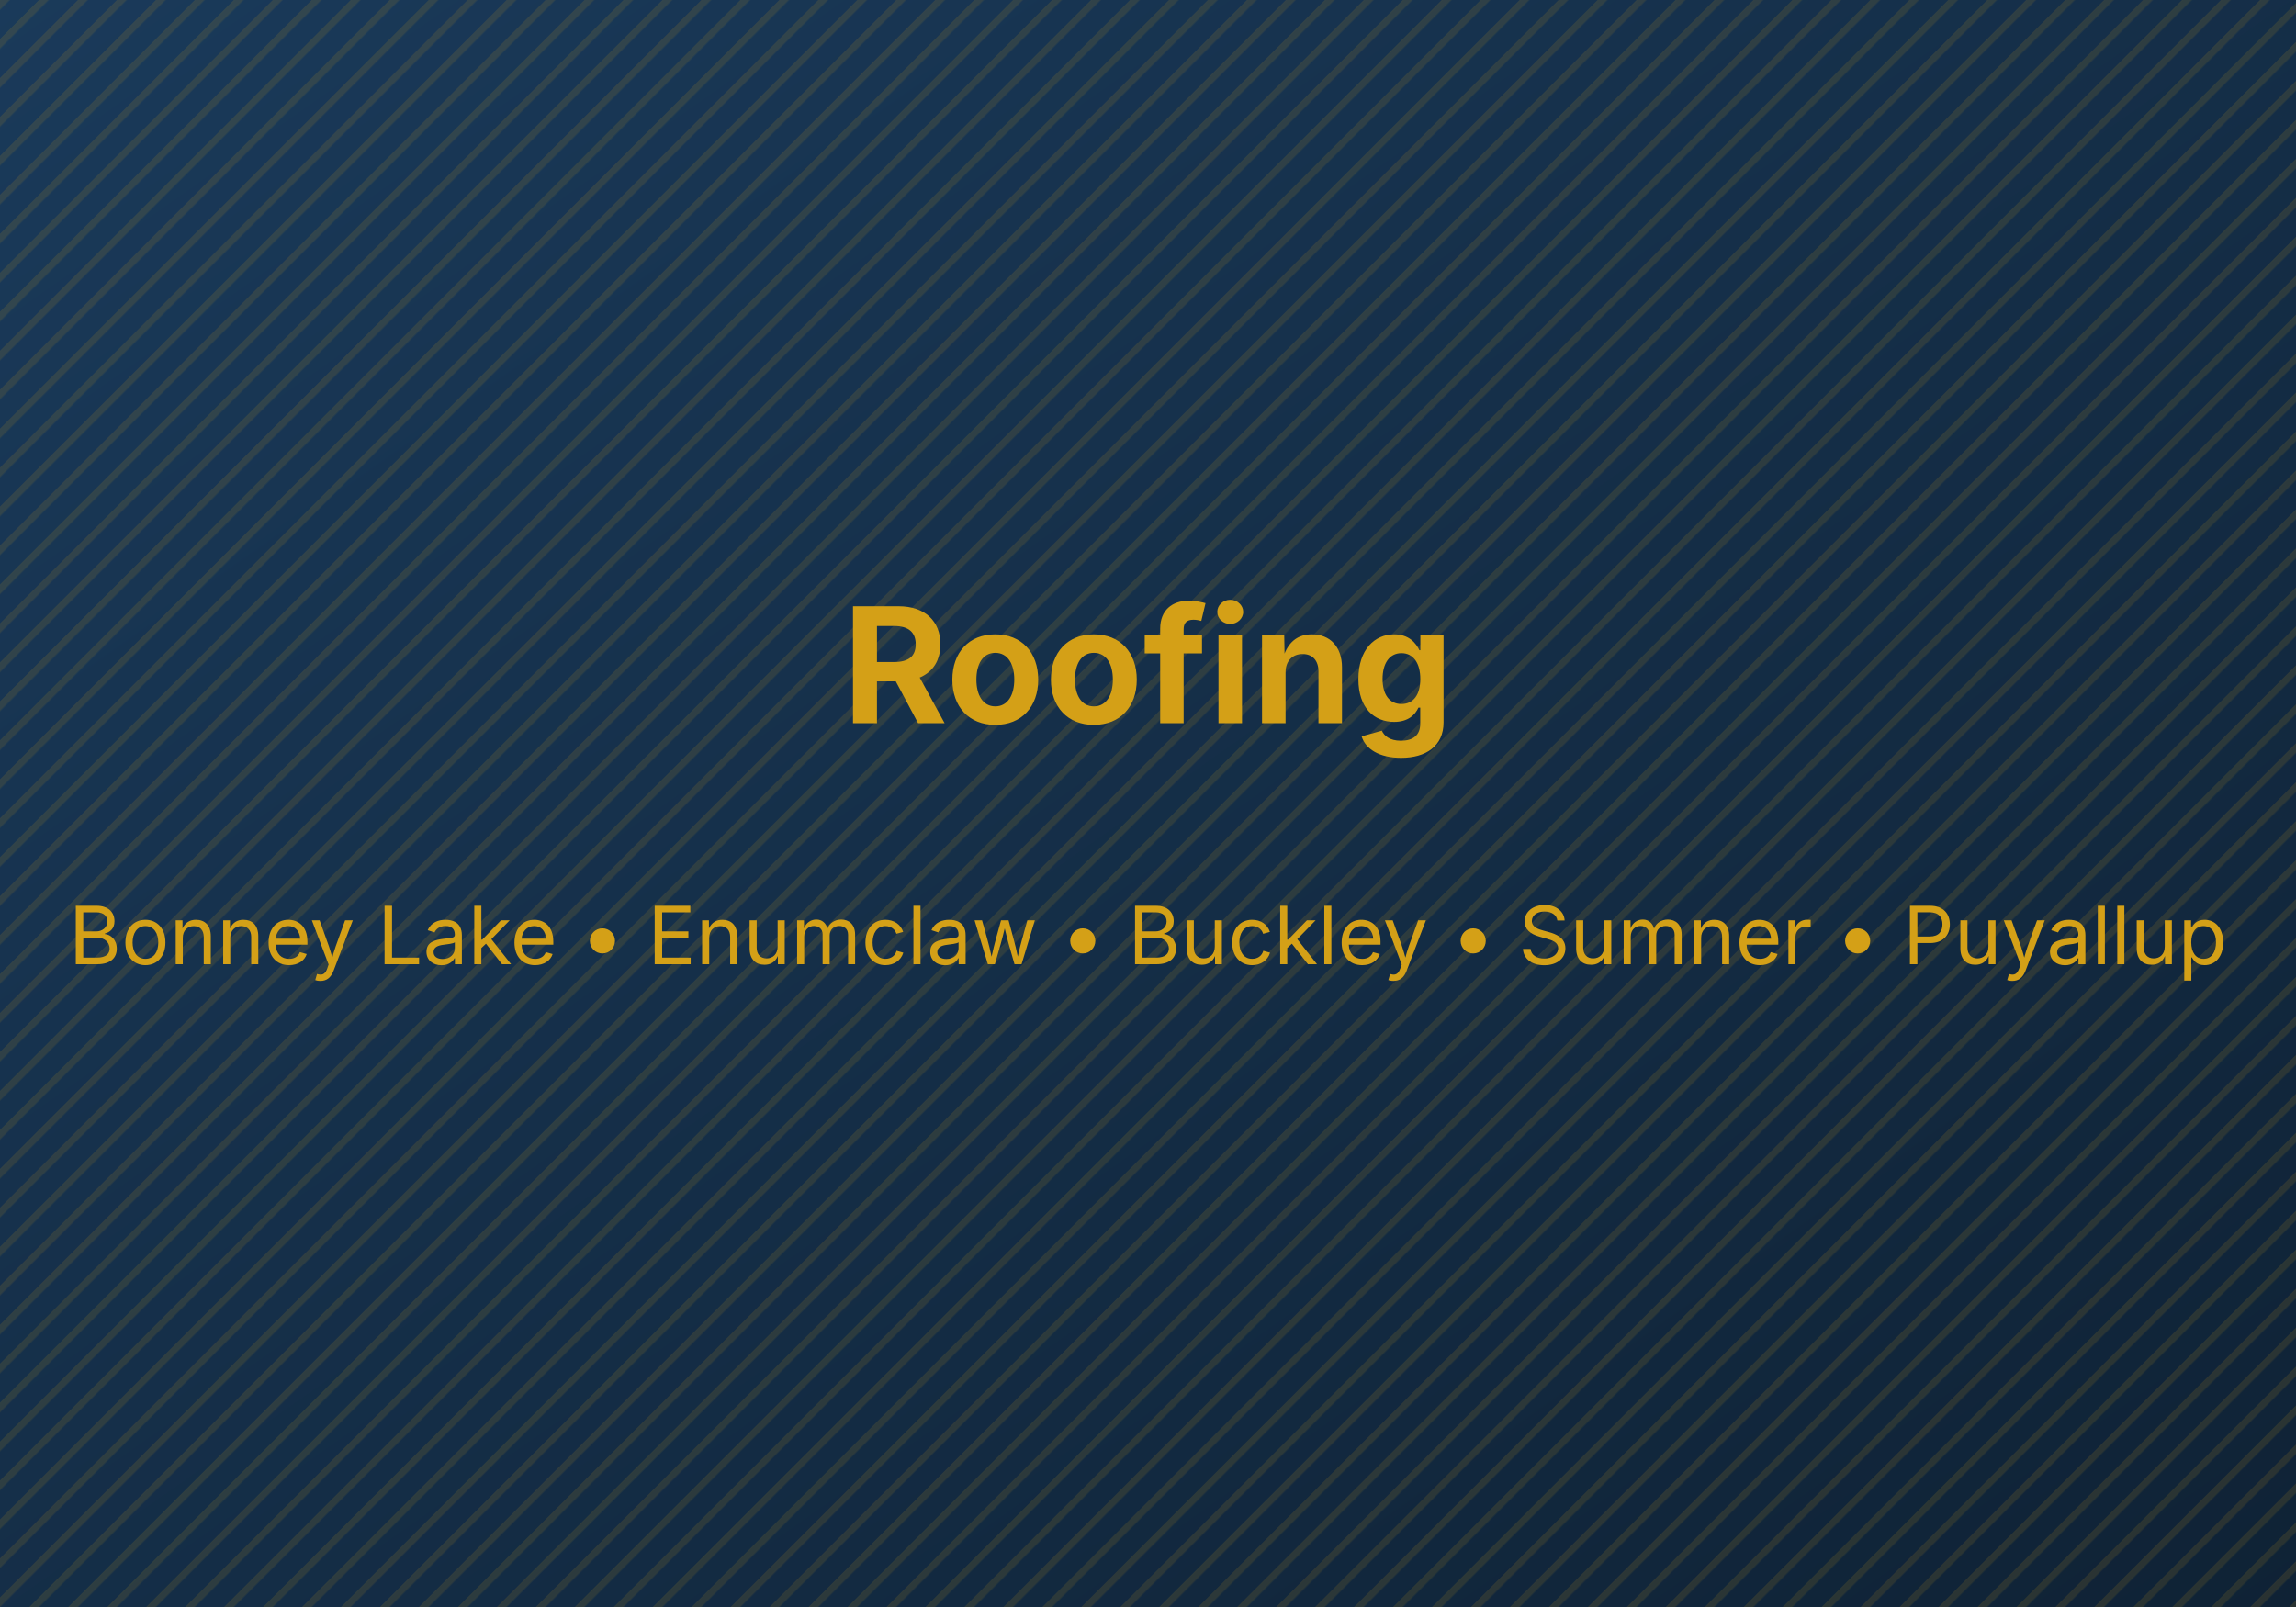
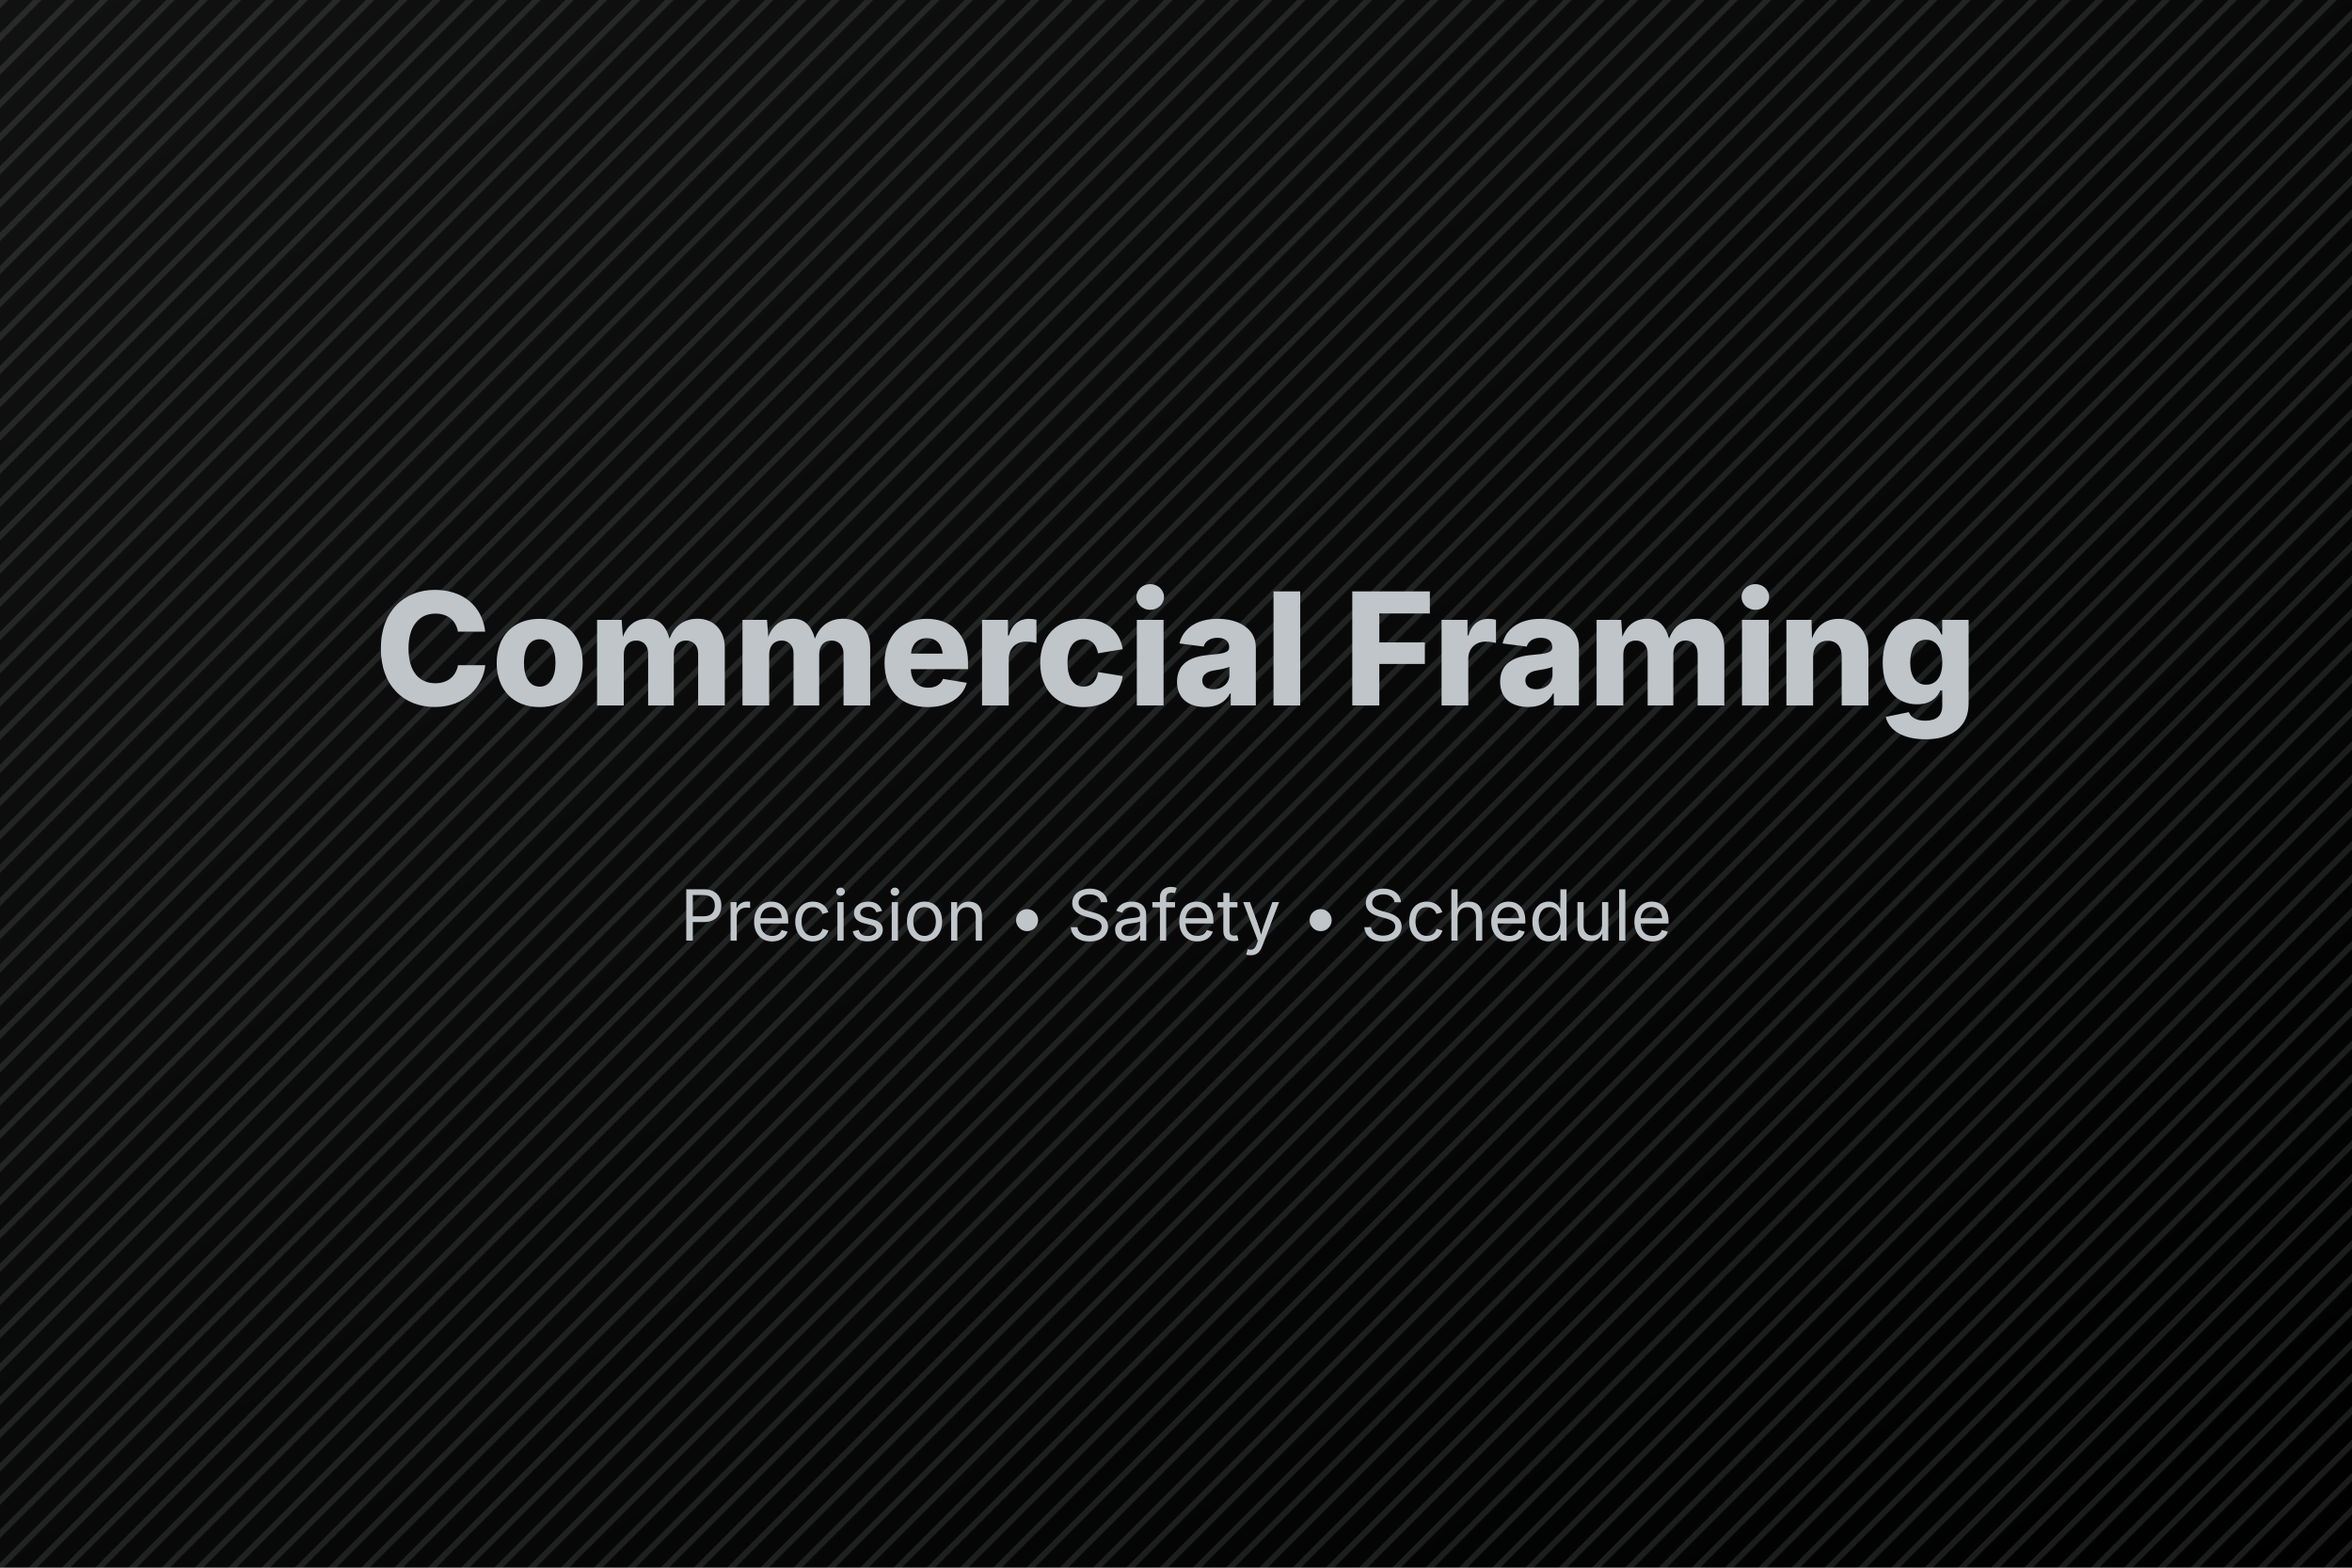
- <svg xmlns="http://www.w3.org/2000/svg" width="1000" height="700" viewBox="0 0 1000 700" role="img" aria-label="Roofing placeholder">
+ <svg xmlns="http://www.w3.org/2000/svg" width="1200" height="800" viewBox="0 0 1200 800" role="img" aria-label="Commercial Framing">
  <defs>
    <linearGradient id="g1" x1="0" x2="1" y1="0" y2="1">
-       <stop offset="0%" stop-color="#1A3A5A" />
-       <stop offset="100%" stop-color="#0F2235" />
+       <stop offset="0%" stop-color="#111111" />
+       <stop offset="100%" stop-color="#000000" />
    </linearGradient>
    <pattern id="diag" width="12" height="12" patternUnits="userSpaceOnUse" patternTransform="rotate(45)">
-       <rect width="12" height="12" fill="none" />
-       <line x1="0" y1="0" x2="0" y2="12" stroke="#D4A01722" stroke-width="6" />
+       <line x1="0" y1="0" x2="0" y2="12" stroke="#BFC5C922" stroke-width="6" />
    </pattern>
  </defs>
  <rect width="100%" height="100%" fill="url(#g1)" />
  <rect width="100%" height="100%" fill="url(#diag)" />
-   <g fill="#D4A017">
-     <text x="50%" y="45%" text-anchor="middle" font-size="70" font-family="Inter, Helvetica, Arial, sans-serif" font-weight="700">Roofing</text>
-     <text x="50%" y="60%" text-anchor="middle" font-size="35" font-family="Inter, Helvetica, Arial, sans-serif">Bonney Lake • Enumclaw • Buckley • Sumner • Puyallup</text>
+   <g fill="#BFC5C9">
+     <text x="50%" y="45%" text-anchor="middle" font-size="80" font-family="Inter, Helvetica, Arial, sans-serif" font-weight="800">Commercial Framing</text>
+     <text x="50%" y="60%" text-anchor="middle" font-size="36" font-family="Inter, Helvetica, Arial, sans-serif">Precision • Safety • Schedule</text>
  </g>
</svg>
